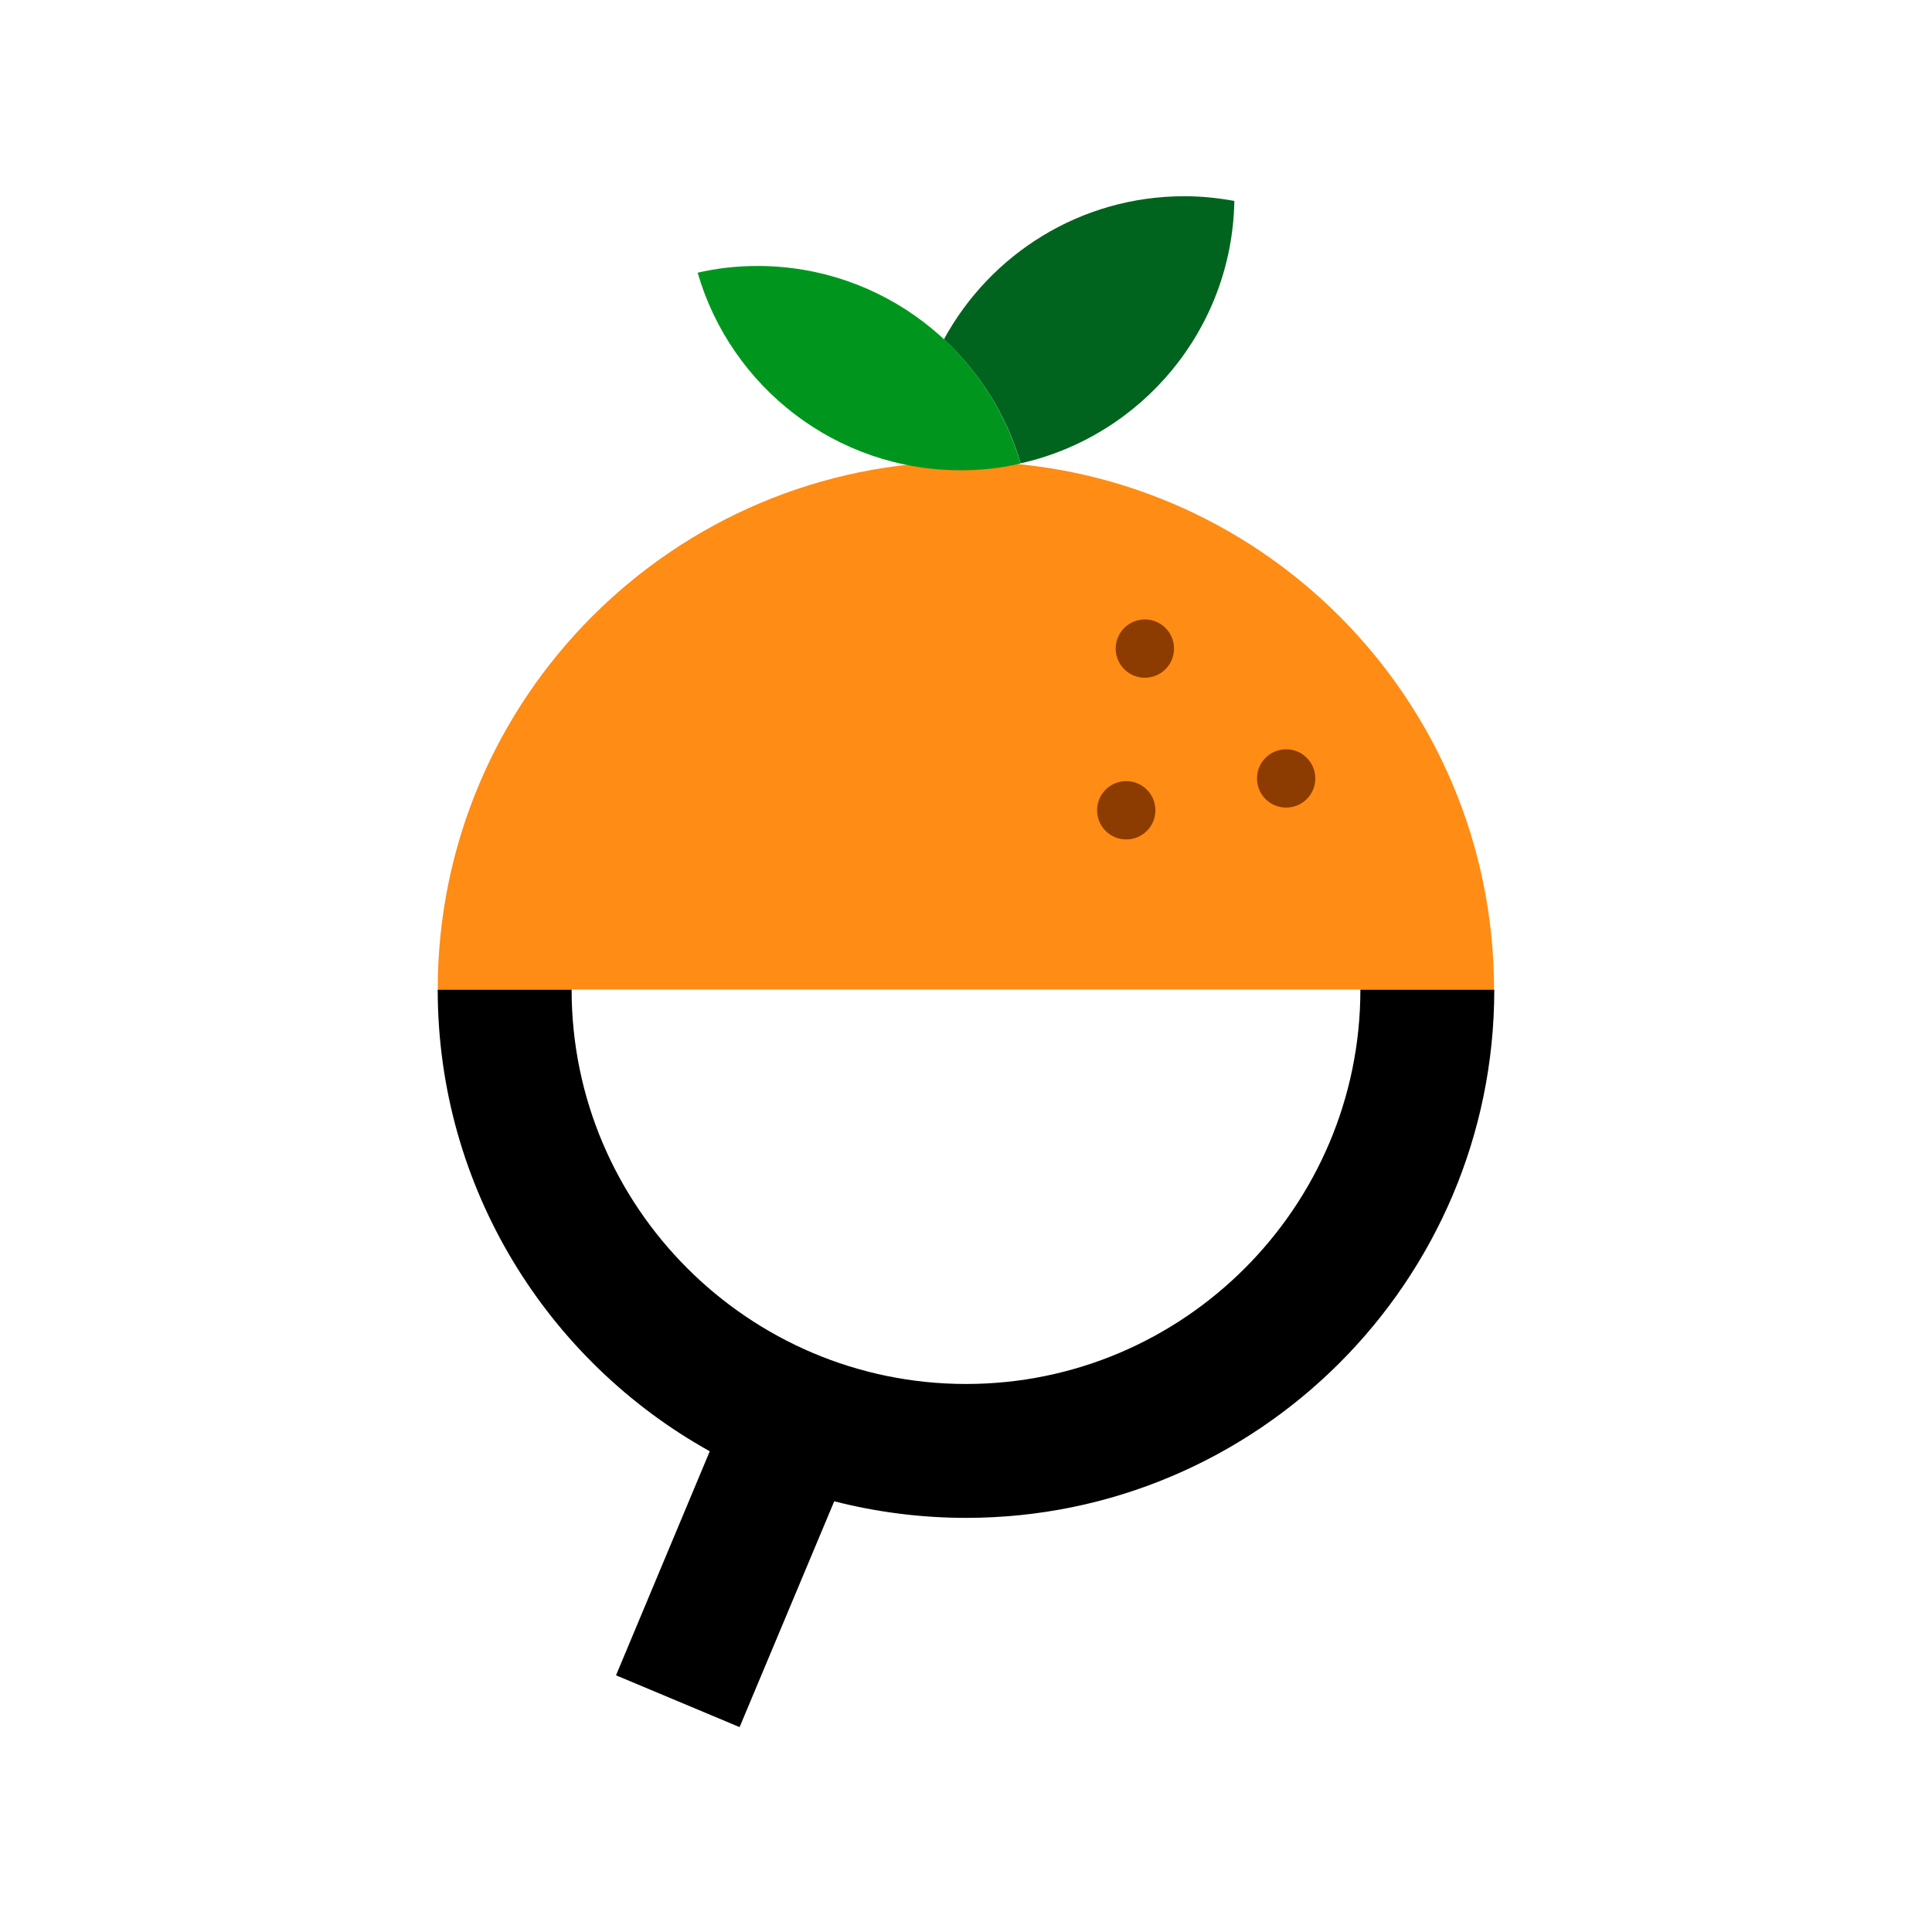
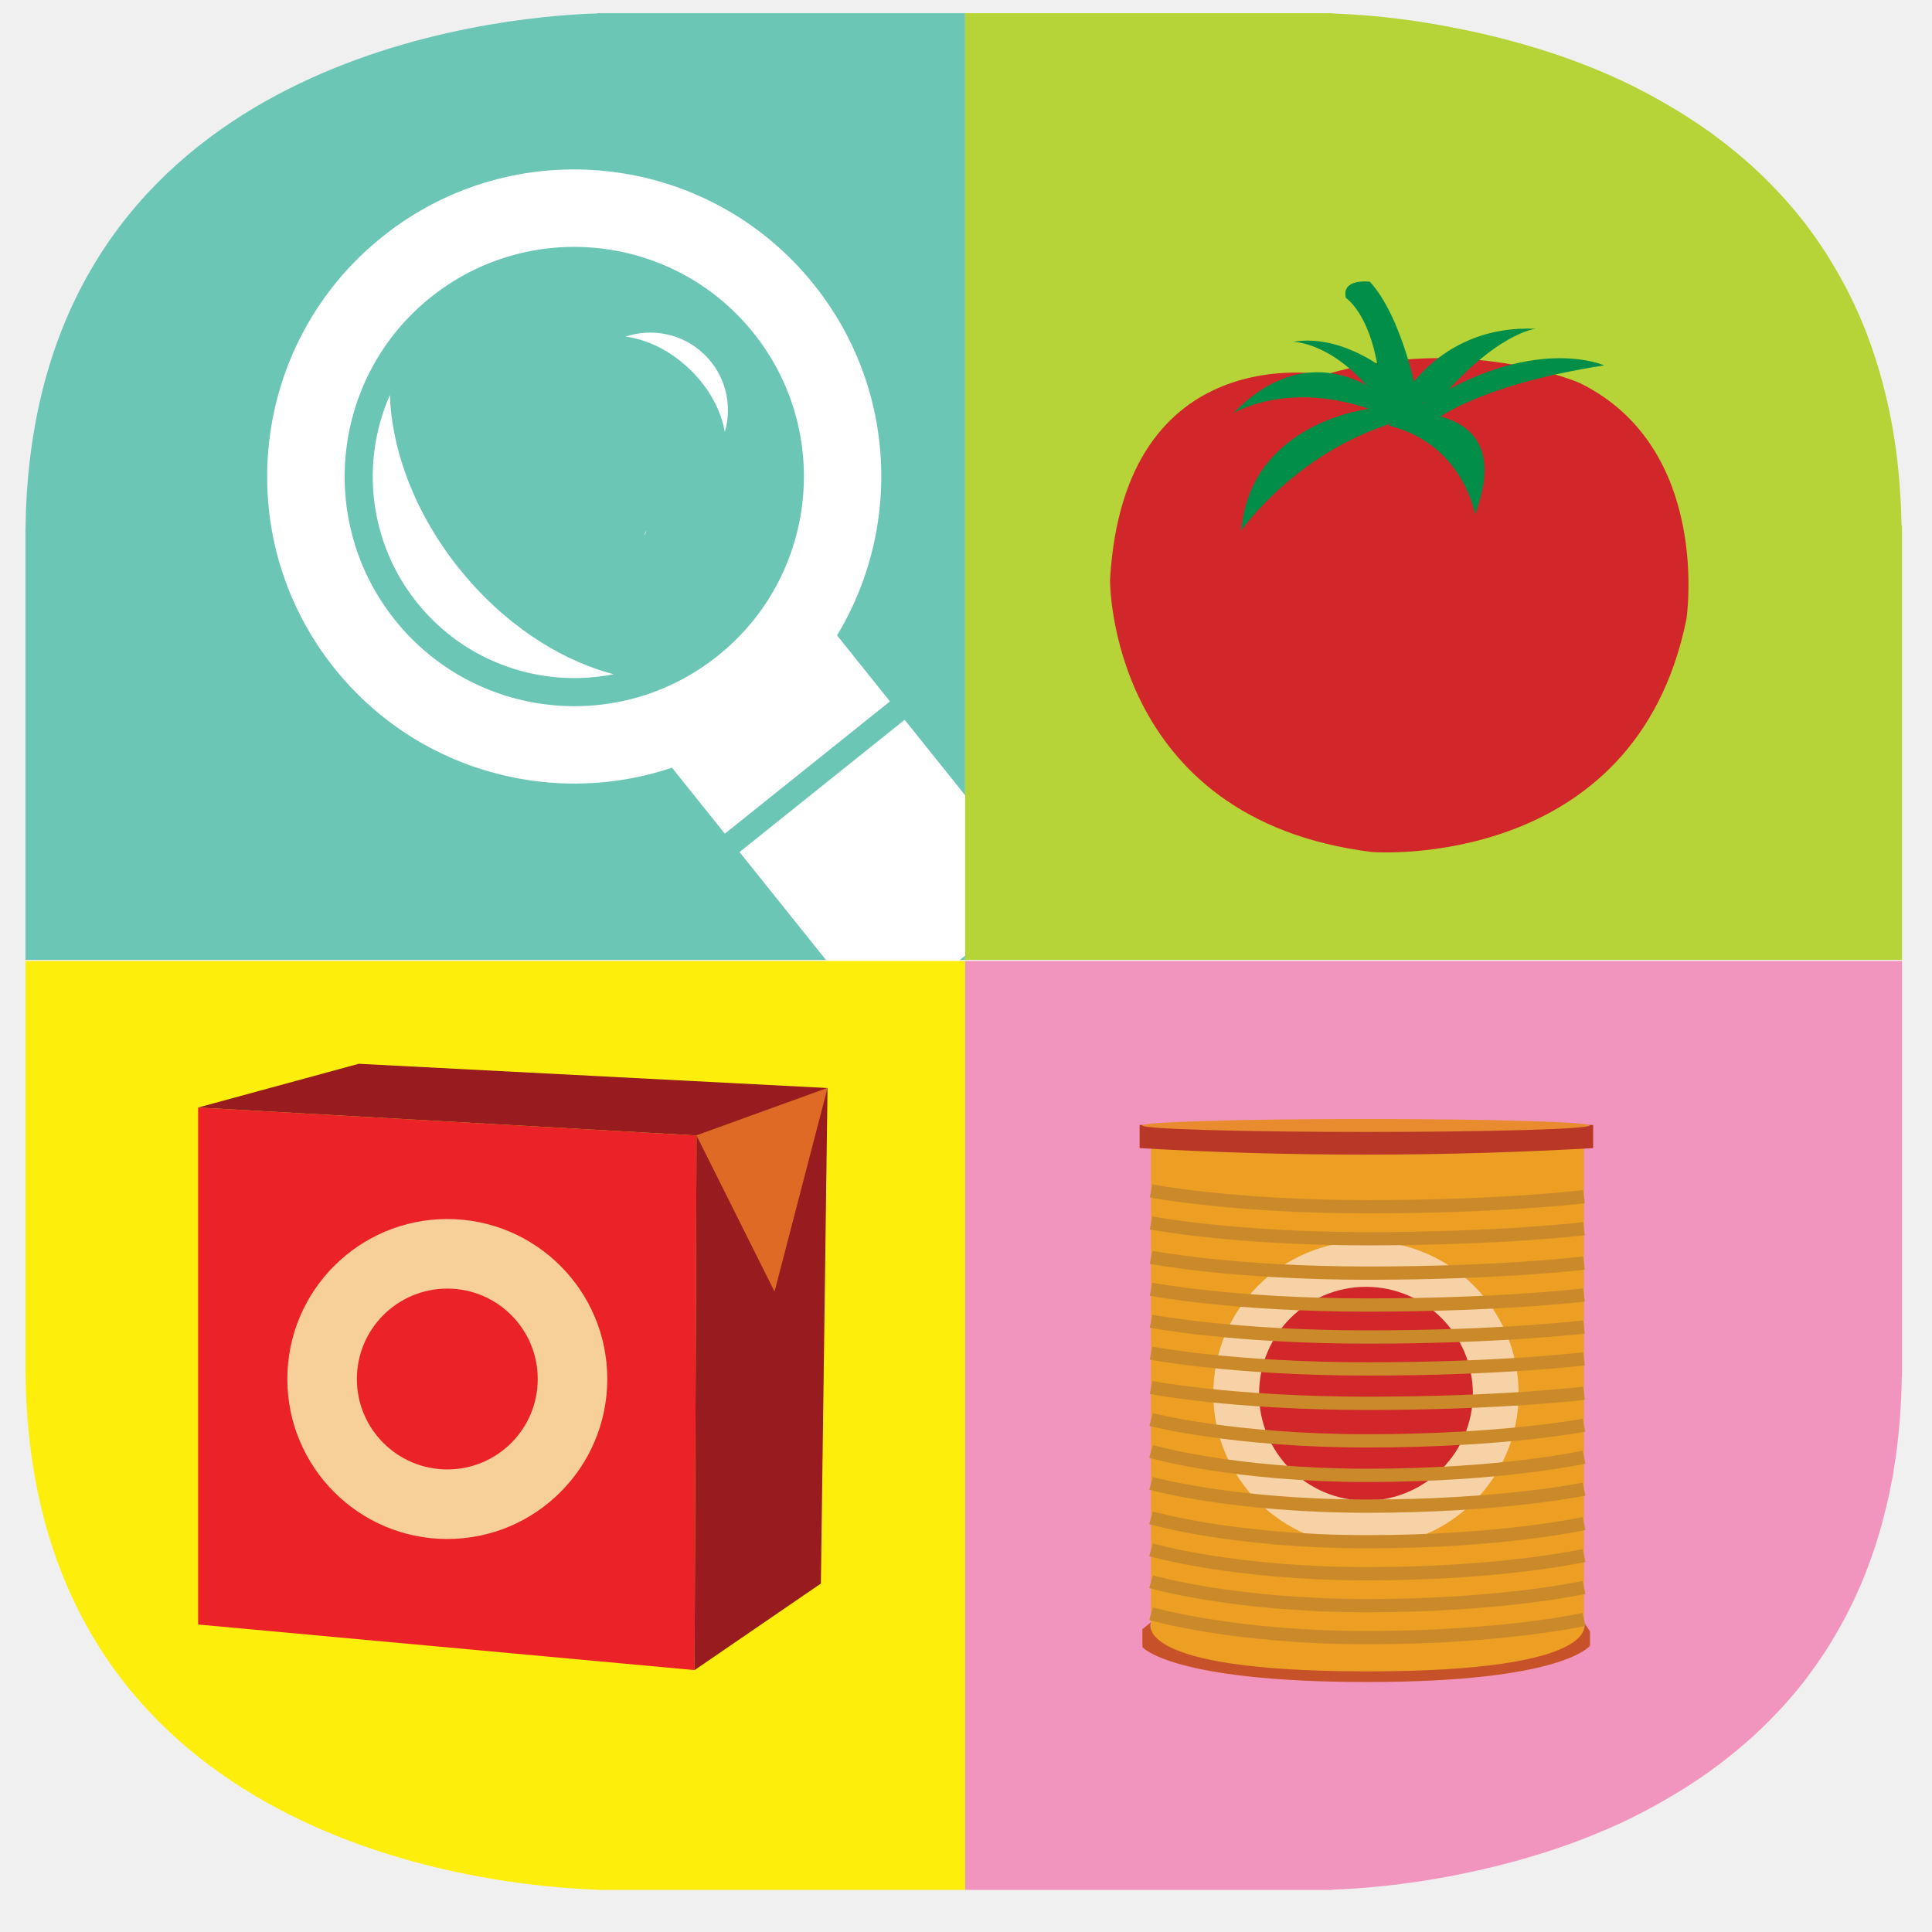
- <svg xmlns="http://www.w3.org/2000/svg" width="128" height="128" viewBox="0 0 128 128" fill="none">
-   <rect width="128" height="128" fill="white" />
-   <path d="M29 65.571C29 46.239 44.661 30.578 63.993 30.578C83.324 30.578 98.985 46.239 98.985 65.571H29Z" fill="#FF8C14" />
-   <path d="M90.114 65.571C90.114 79.999 78.421 91.692 63.993 91.692C49.565 91.692 37.871 79.999 37.871 65.571H90.114Z" fill="white" />
-   <path d="M75.85 44.902C76.917 44.902 77.782 44.037 77.782 42.97C77.782 41.903 76.917 41.039 75.85 41.039C74.783 41.039 73.918 41.903 73.918 42.97C73.918 44.037 74.783 44.902 75.85 44.902Z" fill="#8C3C00" />
-   <path d="M85.211 53.505C86.278 53.505 87.143 52.64 87.143 51.574C87.143 50.507 86.278 49.642 85.211 49.642C84.144 49.642 83.279 50.507 83.279 51.574C83.279 52.64 84.144 53.505 85.211 53.505Z" fill="#8C3C00" />
-   <path d="M74.617 55.615C75.683 55.615 76.548 54.75 76.548 53.684C76.548 52.617 75.683 51.752 74.617 51.752C73.55 51.752 72.685 52.617 72.685 53.684C72.685 54.75 73.55 55.615 74.617 55.615Z" fill="#8C3C00" />
-   <path d="M47.024 96.15L40.813 110.994L49 114.426L55.27 99.464C58.064 100.177 60.991 100.563 64.007 100.563C83.309 100.563 99 84.872 99 65.571H90.129C90.129 79.969 78.406 91.692 64.007 91.692C49.609 91.692 37.871 79.969 37.871 65.571H29C29 78.706 36.281 90.177 47.024 96.15Z" fill="black" />
-   <path d="M78.465 13C71.585 13 65.612 16.834 62.536 22.48C64.899 24.679 66.697 27.502 67.618 30.697C75.627 28.899 81.63 21.826 81.779 13.312C80.709 13.119 79.609 13 78.48 13L78.465 13Z" fill="#00641E" />
-   <path d="M50.189 17.621C48.822 17.621 47.499 17.77 46.221 18.067C48.406 25.63 55.389 31.157 63.651 31.157C65.018 31.157 66.34 31.009 67.618 30.712C65.434 23.149 58.45 17.621 50.189 17.621Z" fill="#00961E" />
+ <svg xmlns="http://www.w3.org/2000/svg" xml:space="preserve" width="33.867mm" height="33.867mm" version="1.1" style="shape-rendering:geometricPrecision; text-rendering:geometricPrecision; image-rendering:optimizeQuality; fill-rule:evenodd; clip-rule:evenodd" viewBox="0 0 3386.7 3386.7">
+   <defs>
+     <style type="text/css">
+    
+     .str0 {stroke:#CB8A2A;stroke-width:23.28;stroke-miterlimit:22.926}
+     .fil17 {fill:none}
+     .fil5 {fill:none;fill-rule:nonzero}
+     .fil10 {fill:#008E48;fill-rule:nonzero}
+     .fil0 {fill:#6BC6B6;fill-rule:nonzero}
+     .fil7 {fill:#971B1F;fill-rule:nonzero}
+     .fil3 {fill:#B6D437;fill-rule:nonzero}
+     .fil12 {fill:#B93726;fill-rule:nonzero}
+     .fil14 {fill:#C75128;fill-rule:nonzero}
+     .fil9 {fill:#D2272A;fill-rule:nonzero}
+     .fil8 {fill:#DE6A26;fill-rule:nonzero}
+     .fil13 {fill:#E98C2F;fill-rule:nonzero}
+     .fil6 {fill:#EB2228;fill-rule:nonzero}
+     .fil11 {fill:#ED9F23;fill-rule:nonzero}
+     .fil4 {fill:#F295BE;fill-rule:nonzero}
+     .fil16 {fill:#F7D099;fill-rule:nonzero}
+     .fil15 {fill:#F7D2A7;fill-rule:nonzero}
+     .fil2 {fill:#FEEE0B;fill-rule:nonzero}
+     .fil1 {fill:white;fill-rule:nonzero}
+    
+   </style>
+     <clipPath id="id0">
+       <path d="M3334.1 921.74l0 1471.45 0 0 0 21.07 -0.33 0c-0.16,12.64 -0.65,25.12 -1.13,37.27 -0.16,2.76 -0.33,5.35 -0.49,8.11 -0.65,10.69 -1.29,21.23 -2.1,31.6 -0.33,5.03 -0.81,9.73 -1.3,14.59 -0.81,7.78 -1.46,15.72 -2.43,23.34 -0.49,5.35 -1.3,10.54 -1.95,15.72 -0.98,6.97 -1.79,14.26 -3.08,21.07 -0.81,5.35 -1.63,10.54 -2.44,15.72 -1.13,6.81 -2.26,13.62 -3.73,20.1 -0.97,5.19 -1.94,10.22 -3.08,15.41 -1.46,6.48 -2.91,12.96 -4.37,19.45 -1.14,4.86 -2.27,9.88 -3.57,14.58 -1.62,6.48 -3.4,12.97 -5.02,19.45 -1.3,4.54 -2.43,9.08 -3.89,13.62 -1.95,6.81 -4.05,13.62 -6.16,20.26 -1.13,3.89 -2.26,7.62 -3.73,11.35 -3.24,9.88 -6.65,19.45 -10.21,29.01 -0.49,1.3 -0.98,2.92 -1.62,4.22 -3.41,9.23 -6.98,17.99 -10.7,26.9 -1.46,3.41 -3.08,6.65 -4.54,10.05 -2.76,6.16 -5.35,12.32 -8.26,18.48 -1.79,3.89 -3.74,7.45 -5.52,11.18 -2.76,5.52 -5.35,11.02 -8.26,16.54 -1.95,3.73 -4.05,7.29 -6,11.02 -2.92,5.19 -5.67,10.37 -8.75,15.56 -1.95,3.73 -4.05,7.13 -6.16,10.69 -3.08,5.19 -6.16,10.22 -9.24,15.24 -2.11,3.41 -4.21,6.65 -6.32,10.05 -3.41,5.02 -6.65,10.21 -10.21,15.07 -1.95,3.08 -4.05,6.16 -6.16,9.08 -3.89,5.52 -7.78,10.86 -11.83,16.21 -1.62,2.27 -3.41,4.7 -5.02,6.97 -11.67,15.24 -23.83,29.83 -36.31,43.77 -1.63,1.78 -3.41,3.73 -5.03,5.51 -4.54,5.03 -9.24,10.05 -14.1,15.08 -2.11,2.27 -4.37,4.54 -6.48,6.65 -4.38,4.37 -8.59,8.75 -12.97,12.97 -2.27,2.26 -4.7,4.54 -7.13,6.8 -4.22,4.05 -8.59,8.11 -12.81,12 -2.43,2.1 -5.02,4.37 -7.45,6.64 -4.38,3.89 -8.91,7.62 -13.45,11.51 -2.44,1.95 -4.87,4.22 -7.13,6 -4.87,4.05 -9.73,7.78 -14.59,11.67 -2.11,1.79 -4.38,3.57 -6.48,5.19 -5.52,4.38 -11.19,8.59 -16.86,12.65 -1.46,1.13 -3.08,2.1 -4.38,3.4 -14.75,10.7 -29.82,20.75 -44.9,30.47 -0.8,0.49 -1.62,0.98 -2.43,1.46 -6.64,4.22 -13.29,8.27 -19.93,12.16 -1.78,1.13 -3.57,2.1 -5.35,3.24 -5.84,3.4 -11.51,6.64 -17.34,10.04 -1.95,1.14 -4.22,2.27 -6.16,3.41 -5.51,3.24 -11.19,6.16 -16.69,9.08l-6.49 3.56c-5.67,2.92 -11.18,5.68 -16.85,8.59 -1.95,0.98 -4.05,1.95 -6,3.08 -6.16,2.92 -12.16,5.68 -18.15,8.59 -1.63,0.81 -3.24,1.46 -4.87,2.27 -6.97,3.24 -14.1,6.16 -21.07,9.4 -0.65,0.16 -1.14,0.49 -1.79,0.65 -23.82,10.22 -47.33,19.45 -70.99,27.72 -0.81,0.32 -1.62,0.48 -2.43,0.81 -6.81,2.43 -13.78,4.86 -20.43,6.97 -1.3,0.48 -2.76,0.81 -3.89,1.3 -6.48,1.95 -12.8,4.05 -19.12,6 -1.46,0.48 -2.92,0.8 -4.38,1.29 -6.16,1.79 -12.48,3.89 -18.8,5.68 -1.3,0.32 -2.43,0.65 -3.89,0.97 -6.65,1.95 -13.29,3.89 -19.93,5.51 -0.65,0.16 -1.46,0.49 -2.11,0.65 -37.6,10.05 -73.91,18 -107.95,24.48 -0.49,0 -0.98,0.16 -1.46,0.16 -6.16,1.13 -12.32,2.26 -18.48,3.4 -0.65,0.16 -1.29,0.16 -1.94,0.33 -6,0.97 -11.83,1.95 -17.67,2.91 -0.49,0.16 -0.98,0.16 -1.63,0.33 -5.99,0.81 -11.99,1.78 -17.99,2.76l-0.34 -0.02c-31.12,4.54 -59.16,7.46 -83.47,9.57l-0.16 0c-4.7,0.48 -9.24,0.8 -13.62,1.13l-0.97 0c-4.21,0.32 -8.1,0.65 -11.83,0.81l-1.29 0c-3.74,0.32 -7.3,0.48 -10.87,0.65 -0.32,0 -0.65,0.16 -0.81,0.16 -3.73,0.16 -7.13,0.32 -10.53,0.48l-0.33 0.01c-3.56,0.16 -6.97,0.32 -10.21,0.32l0 0.49 -23.18 0c-1.3,0 -2.76,0 -3.73,0.15 -0.81,0 -1.62,0 -2.27,-0.15l-1233.81 0c-0.81,0.15 -1.46,0.15 -2.43,0.15 -0.98,-0.15 -2.11,-0.15 -3.57,-0.15l-19.13 0 0 -0.33 -1.46 0c-1.62,-0.16 -3.41,-0.16 -5.19,-0.16 -1.46,-0.16 -3.24,-0.16 -4.86,-0.16 -1.3,-0.16 -2.76,-0.16 -4.22,-0.32 -2.75,0 -5.51,-0.16 -8.43,-0.33 -0.65,0 -1.13,0 -1.62,-0.16 -104.88,-5.51 -342.49,-31.93 -557.26,-153.33 -214.61,-121.25 -406.36,-337.47 -419.33,-722.59l-0.48 -25.29 -0.16 0 0 -1484.42 0.17 0 0.48 -25.28c25.94,-770.24 766.68,-864.74 976.59,-875.93 0.49,0 0.98,0 1.62,-0.16 2.92,-0.16 5.68,-0.16 8.43,-0.32 1.46,-0.16 2.92,-0.16 4.22,-0.16 1.62,-0.16 3.41,-0.16 4.86,-0.16 1.79,-0.16 3.57,-0.16 5.19,-0.16 0.49,-0.16 1.14,-0.16 1.46,-0.16l0 -0.32 1287.46 -0.01 0 0.48c3.41,0.16 6.81,0.32 10.37,0.32 0.16,0.16 0.33,0.16 0.33,0.16 3.4,0 6.8,0.16 10.53,0.49l0.81 0c3.57,0.16 7.13,0.33 10.87,0.65l1.29 0c3.89,0.33 7.62,0.49 11.83,0.81 0.33,0 0.65,0 0.98,0.16 4.37,0.33 8.91,0.65 13.62,0.97l0.16 0c24.31,1.95 52.35,5.03 83.47,9.57l0.33 0c5.99,0.81 11.99,1.78 17.99,2.91 0.65,0 1.13,0.16 1.62,0.16 5.84,0.98 11.67,1.79 17.67,2.92 0.65,0.16 1.3,0.32 1.95,0.32 6,1.14 12.15,2.11 18.47,3.41 0.49,0.16 0.98,0.16 1.46,0.32 33.88,6.16 70.18,14.27 107.95,24.32 0.65,0.32 1.46,0.48 2.11,0.65 6.65,1.78 13.29,3.73 19.93,5.51 1.3,0.33 2.44,0.81 3.89,1.14 6.16,1.78 12.48,3.73 18.81,5.51 1.45,0.48 2.91,0.97 4.37,1.3 6.16,1.95 12.48,4.05 19.13,6.15 1.13,0.33 2.43,0.81 3.89,1.14 6.64,2.26 13.61,4.7 20.42,6.97 0.81,0.32 1.62,0.48 2.43,0.81 23.5,8.43 47.17,17.51 71,27.71 0.65,0.16 1.13,0.49 1.78,0.81 6.97,3.08 14.1,6 21.08,9.41 1.62,0.64 3.24,1.45 4.86,2.1 6,2.92 11.99,5.68 18.15,8.76 1.95,0.81 4.05,1.78 6,2.91 5.67,2.92 11.19,5.68 16.86,8.76 2.11,0.97 4.37,2.11 6.48,3.4 5.51,2.92 11.19,5.84 16.69,9.08 1.95,1.14 4.22,2.27 6.16,3.57 5.84,3.24 11.51,6.48 17.34,9.89 1.79,1.13 3.57,2.1 5.35,3.24 6.65,4.05 13.3,8.1 19.94,12.15 0.81,0.49 1.62,0.98 2.43,1.62 15.08,9.57 30.15,19.78 44.9,30.32 1.3,1.13 2.91,2.26 4.37,3.4 5.67,4.22 11.35,8.43 16.86,12.65 2.11,1.62 4.37,3.56 6.48,5.19 4.87,3.89 9.73,7.62 14.59,11.67 2.27,1.94 4.7,4.05 7.13,5.99 4.54,3.89 9.08,7.63 13.45,11.67 2.43,2.11 5.03,4.38 7.46,6.49 4.37,4.05 8.75,8.1 12.8,11.99 2.43,2.27 4.87,4.7 7.13,6.81 4.54,4.37 8.76,8.75 12.97,12.97 2.11,2.26 4.38,4.54 6.48,6.64 4.87,5.03 9.57,10.05 14.11,15.24 1.62,1.62 3.4,3.56 5.02,5.35 12.48,14.1 24.64,28.53 36.31,43.76 1.62,2.27 3.41,4.7 5.02,6.97 4.05,5.35 8.11,10.7 11.83,16.21 2.11,3.09 4.22,6 6.16,9.08 3.56,5.03 6.81,10.05 10.21,15.08 2.11,3.41 4.22,6.65 6.32,10.21 3.09,4.87 6.16,10.05 9.24,15.08 2.11,3.56 4.22,7.13 6.16,10.7 3.08,5.18 5.84,10.37 8.75,15.56 1.95,3.73 4.05,7.29 6,11.18 2.92,5.35 5.51,10.86 8.27,16.37 1.78,3.73 3.73,7.3 5.51,11.19 2.91,6 5.51,12.15 8.26,18.32 1.46,3.4 3.08,6.64 4.54,10.21 3.73,8.75 7.3,17.67 10.7,26.74 0.65,1.46 1.13,2.92 1.62,4.22 3.57,9.56 6.97,19.13 10.21,29.01 1.3,3.73 2.44,7.46 3.74,11.35 2.1,6.65 4.21,13.45 6.15,20.26 1.3,4.54 2.43,9.08 3.89,13.62 1.63,6.48 3.41,12.8 5.03,19.45 1.13,4.86 2.26,9.73 3.56,14.58 1.46,6.48 2.92,12.81 4.38,19.61 0.97,5.03 1.94,10.05 3.08,15.24 1.3,6.65 2.43,13.45 3.73,20.1 0.81,5.19 1.62,10.37 2.43,15.72 1.13,6.97 1.95,14.1 3.08,21.07 0.65,5.19 1.46,10.37 1.95,15.72 0.97,7.62 1.62,15.56 2.43,23.34 0.49,4.87 0.98,9.73 1.3,14.59 0.81,10.37 1.46,21.07 2.11,31.61 0.16,2.75 0.32,5.34 0.48,8.1 0.49,12.15 0.98,24.8 1.14,37.28l0.33 -0.02 0.49 0.16z" />
+     </clipPath>
+   </defs>
+   <g id="Capa_x0020_1">
+     <g>
+   </g>
+     <g style="clip-path:url(#id0)">
+       <g id="_1894841702816">
+         <rect class="fil0" x="21.32" y="12.1" width="1670.49" height="1670.49" />
+         <g>
+           <path class="fil1" d="M1129.37 938.6c0,0 3.4,-4.22 2.91,-8.43l-2.91 8.43zm0 0l0 0 0 0z" />
+         </g>
+         <rect class="fil1" transform="matrix(0.478106 -0.383035 0.383035 0.478106 1163.17 1327.33)" width="605.37" height="280.46" />
+         <rect class="fil1" transform="matrix(0.478106 -0.383035 0.383035 0.478106 1296.36 1493.62)" width="605.37" height="635" />
+         <path class="fil1" d="M670.01 415.22c-231.95,185.92 -269.4,524.68 -83.48,756.63 185.92,231.95 524.68,269.4 756.63,83.48 231.95,-185.92 269.4,-524.69 83.48,-756.64 -185.92,-231.94 -524.68,-269.39 -756.63,-83.47zm588.37 734.26c-173.43,139.07 -426.94,111.03 -565.85,-62.4 -138.91,-173.43 -111.03,-426.94 62.4,-565.85 173.44,-139.07 426.94,-111.03 565.86,62.4 139.07,173.43 111.03,426.94 -62.41,565.85z" />
+         <path class="fil1" d="M805.02 996.95c-77.15,-96.28 -118.16,-206.02 -121.57,-304.56 -51.38,116.7 -37.76,257.39 47.49,363.89 85.26,106.49 219.63,150.41 344.77,125.61 -95.31,-24.96 -193.53,-88.82 -270.69,-185.1l0 0.16z" />
+         <path class="fil1" d="M1208.95 647.16c34.2,32.91 55.27,72.62 61.59,110.06 13.78,-47.17 1.63,-100.01 -36.31,-136.31 -37.76,-36.31 -91.25,-46.36 -137.77,-30.8 37.6,4.7 78.28,24.15 112.49,57.05l0 0z" />
+         <rect class="fil2" x="21.32" y="1684.53" width="1670.49" height="1670.49" />
+         <rect class="fil3" x="1691.81" y="12.1" width="1670.49" height="1670.49" />
+         <rect class="fil4" x="1691.81" y="1684.53" width="1670.49" height="1670.49" />
+         <path class="fil5" d="M1169.89 697.09c0,0 21.55,30.47 54.94,25.45" />
+         <polygon class="fil6" points="1217.54,2927.59 347.29,2847.68 347.29,1941.44 1220.95,1990.4 " />
+         <polygon class="fil7" points="1438.95,2775.88 1217.54,2927.59 1220.95,1990.4 1450.62,1907.24 " />
+         <polygon class="fil7" points="1220.95,1990.4 347.29,1941.44 628.83,1864.77 1450.62,1907.24 " />
+         <polygon class="fil8" points="1220.95,1990.4 1357.74,2264.16 1450.62,1907.24 " />
+         <path class="fil9" d="M2322.99 656.89c0,0 -352.87,-66.94 -377.19,360 0,0 -2.91,419.81 459.69,476.7 0,0 461.14,35.5 550.77,-408.46 0,0 45.55,-300.35 -187.86,-414.14 0,0 -202.12,-86.88 -445.42,-14.26l0.01 0.16z" />
+         <path class="fil10" d="M2401.27 493.83c0,0 -50.57,-6.48 -41.98,28.53 0,0 58.35,36.31 62.57,194.18l3.56 16.37 66.14 4.22 27.71 -10.7 -34.2 -28.53c0,0 -25.61,-140.85 -83.96,-204.23l0.16 0.16z" />
+         <g>
+           <path class="fil10" d="M2369.18 518.46c0,0 18.15,-3.89 25.93,-16.37l-25.93 16.37zm0 0l0 0 0 0z" />
+         </g>
+         <path class="fil10" d="M2467.41 724.48c0,0 191.42,-14.91 118.16,177.16 0,0 -20.59,-123.83 -151.56,-155.76l33.39 -21.4 0.01 0z" />
+         <path class="fil10" d="M2463.19 735.34l-59 -19.45c0,0 -211.37,22.04 -228.38,214.12 0,0 101.79,-146.69 287.38,-194.67z" />
+         <path class="fil10" d="M2425.42 695.95c0,0 -124.48,-114.44 -263.23,28.21 0,0 107.47,-65.16 268.26,4.54l-5.02 -32.75 -0.01 0z" />
+         <path class="fil10" d="M2434.02 652.52c0,0 -80.4,-68.24 -167.28,-53.33 0,0 74.72,0 149.45,102.44l32.1 -14.26 -14.27 -34.85 0 0z" />
+         <path class="fil10" d="M2459.63 695.95c0,0 68.24,-127.4 232.59,-119.62 0,0 -69.69,5.67 -177.81,135.18l-54.78 -15.72 0 0.16z" />
+         <path class="fil10" d="M2515.06 737.29c0,0 72.62,-61.92 296.78,-96.77 0,0 -125.29,-56.9 -321.58,71.15l24.97 25.61 -0.17 0.01z" />
+         <path class="fil11" d="M2776.51 2885.94c-89.47,27.07 -168.73,56.24 -375.08,56.24 -248.81,0 -293.06,-28.69 -383.82,-56.24l0 -892.63 758.9 0 0 892.63z" />
+         <path class="fil12" d="M2792.72 1972.08l-795.05 0 0 40.52c126.11,7.3 259.18,11.52 398.75,11.35 138.58,0 270.85,-4.21 396.3,-11.35l0 -40.52 0 0z" />
+         <ellipse class="fil13" cx="2394.47" cy="1972.89" rx="392.09" ry="11.35" />
+         <path class="fil14" d="M2017.77 2843.47l-15.23 12.48 0 31.28c0,0 50.25,61.27 394.68,61.27 344.44,0 389.99,-63.7 389.99,-63.7l0 -24.97 -10.7 -16.21c0,0 40.69,86.23 -379.45,86.23 -420.13,0 -379.44,-86.23 -379.44,-86.23l0.15 -0.15z" />
+         <circle class="fil15" cx="2394.47" cy="2443.11" r="267.6" />
+         <circle class="fil9" cx="2394.47" cy="2443.11" r="187.38" />
+         <path class="fil5 str0" d="M2017.77 2087.65c0,0 143.46,27.72 379.45,27.72 236,0 379.45,-17.67 379.45,-17.67" />
+         <path class="fil5 str0" d="M2017.77 2143.73c0,0 143.46,27.71 379.45,27.71 236,0 379.45,-17.66 379.45,-17.66" />
+         <path class="fil5 str0" d="M2017.77 2204.03c0,0 143.46,27.71 379.45,27.71 236,0 379.45,-17.66 379.45,-17.66" />
+         <path class="fil5 str0" d="M2017.77 2259.95c0,0 143.46,27.71 379.45,27.71 236,0 379.45,-17.66 379.45,-17.66" />
+         <path class="fil5 str0" d="M2017.77 2316.03c0,0 143.46,27.71 379.45,27.71 236,0 379.45,-17.66 379.45,-17.66" />
+         <path class="fil5 str0" d="M2017.77 2371.95c0,0 143.46,27.72 379.45,27.72 236,0 379.45,-17.67 379.45,-17.67" />
+         <path class="fil5 str0" d="M2017.77 2432.25c0,0 143.46,27.71 379.45,27.71 236,0 379.45,-17.66 379.45,-17.66" />
+         <path class="fil5 str0" d="M2017.77 2488.33c0,0 143.46,37.45 379.45,37.45 236,0 379.45,-27.39 379.45,-27.39" />
+         <path class="fil5 str0" d="M2017.77 2544.25c0,0 143.46,41.99 379.45,41.99 236,0 379.45,-31.93 379.45,-31.93" />
+         <path class="fil5 str0" d="M2017.77 2600.33c0,0 143.46,39.88 379.45,39.88 236,0 379.45,-29.82 379.45,-29.82" />
+         <path class="fil5 str0" d="M2017.77 2660.63c0,0 143.46,41.99 379.45,41.99 236,0 379.45,-31.93 379.45,-31.93" />
+         <path class="fil5 str0" d="M2017.77 2716.71c0,0 143.46,41.98 379.45,41.98 236,0 379.45,-31.93 379.45,-31.93" />
+         <path class="fil5 str0" d="M2017.77 2772.64c0,0 143.46,41.98 379.45,41.98 236,0 379.45,-31.93 379.45,-31.93" />
+         <path class="fil5 str0" d="M2017.77 2828.72c0,0 143.46,41.98 379.45,41.98 236,0 379.45,-31.93 379.45,-31.93" />
+         <circle class="fil16" cx="784.11" cy="2417.34" r="280.41" />
+         <circle class="fil6" cx="784.11" cy="2417.34" r="158.52" />
+       </g>
+     </g>
+     <path class="fil17" d="M3334.1 921.74l0 1471.45 0 0 0 21.07 -0.33 0c-0.16,12.64 -0.65,25.12 -1.13,37.27 -0.16,2.76 -0.33,5.35 -0.49,8.11 -0.65,10.69 -1.29,21.23 -2.1,31.6 -0.33,5.03 -0.81,9.73 -1.3,14.59 -0.81,7.78 -1.46,15.72 -2.43,23.34 -0.49,5.35 -1.3,10.54 -1.95,15.72 -0.98,6.97 -1.79,14.26 -3.08,21.07 -0.81,5.35 -1.63,10.54 -2.44,15.72 -1.13,6.81 -2.26,13.62 -3.73,20.1 -0.97,5.19 -1.94,10.22 -3.08,15.41 -1.46,6.48 -2.91,12.96 -4.37,19.45 -1.14,4.86 -2.27,9.88 -3.57,14.58 -1.62,6.48 -3.4,12.97 -5.02,19.45 -1.3,4.54 -2.43,9.08 -3.89,13.62 -1.95,6.81 -4.05,13.62 -6.16,20.26 -1.13,3.89 -2.26,7.62 -3.73,11.35 -3.24,9.88 -6.65,19.45 -10.21,29.01 -0.49,1.3 -0.98,2.92 -1.62,4.22 -3.41,9.23 -6.98,17.99 -10.7,26.9 -1.46,3.41 -3.08,6.65 -4.54,10.05 -2.76,6.16 -5.35,12.32 -8.26,18.48 -1.79,3.89 -3.74,7.45 -5.52,11.18 -2.76,5.52 -5.35,11.02 -8.26,16.54 -1.95,3.73 -4.05,7.29 -6,11.02 -2.92,5.19 -5.67,10.37 -8.75,15.56 -1.95,3.73 -4.05,7.13 -6.16,10.69 -3.08,5.19 -6.16,10.22 -9.24,15.24 -2.11,3.41 -4.21,6.65 -6.32,10.05 -3.41,5.02 -6.65,10.21 -10.21,15.07 -1.95,3.08 -4.05,6.16 -6.16,9.08 -3.89,5.52 -7.78,10.86 -11.83,16.21 -1.62,2.27 -3.41,4.7 -5.02,6.97 -11.67,15.24 -23.83,29.83 -36.31,43.77 -1.63,1.78 -3.41,3.73 -5.03,5.51 -4.54,5.03 -9.24,10.05 -14.1,15.08 -2.11,2.27 -4.37,4.54 -6.48,6.65 -4.38,4.37 -8.59,8.75 -12.97,12.97 -2.27,2.26 -4.7,4.54 -7.13,6.8 -4.22,4.05 -8.59,8.11 -12.81,12 -2.43,2.1 -5.02,4.37 -7.45,6.64 -4.38,3.89 -8.91,7.62 -13.45,11.51 -2.44,1.95 -4.87,4.22 -7.13,6 -4.87,4.05 -9.73,7.78 -14.59,11.67 -2.11,1.79 -4.38,3.57 -6.48,5.19 -5.52,4.38 -11.19,8.59 -16.86,12.65 -1.46,1.13 -3.08,2.1 -4.38,3.4 -14.75,10.7 -29.82,20.75 -44.9,30.47 -0.8,0.49 -1.62,0.98 -2.43,1.46 -6.64,4.22 -13.29,8.27 -19.93,12.16 -1.78,1.13 -3.57,2.1 -5.35,3.24 -5.84,3.4 -11.51,6.64 -17.34,10.04 -1.95,1.14 -4.22,2.27 -6.16,3.41 -5.51,3.24 -11.19,6.16 -16.69,9.08l-6.49 3.56c-5.67,2.92 -11.18,5.68 -16.85,8.59 -1.95,0.98 -4.05,1.95 -6,3.08 -6.16,2.92 -12.16,5.68 -18.15,8.59 -1.63,0.81 -3.24,1.46 -4.87,2.27 -6.97,3.24 -14.1,6.16 -21.07,9.4 -0.65,0.16 -1.14,0.49 -1.79,0.65 -23.82,10.22 -47.33,19.45 -70.99,27.72 -0.81,0.32 -1.62,0.48 -2.43,0.81 -6.81,2.43 -13.78,4.86 -20.43,6.97 -1.3,0.48 -2.76,0.81 -3.89,1.3 -6.48,1.95 -12.8,4.05 -19.12,6 -1.46,0.48 -2.92,0.8 -4.38,1.29 -6.16,1.79 -12.48,3.89 -18.8,5.68 -1.3,0.32 -2.43,0.65 -3.89,0.97 -6.65,1.95 -13.29,3.89 -19.93,5.51 -0.65,0.16 -1.46,0.49 -2.11,0.65 -37.6,10.05 -73.91,18 -107.95,24.48 -0.49,0 -0.98,0.16 -1.46,0.16 -6.16,1.13 -12.32,2.26 -18.48,3.4 -0.65,0.16 -1.29,0.16 -1.94,0.33 -6,0.97 -11.83,1.95 -17.67,2.91 -0.49,0.16 -0.98,0.16 -1.63,0.33 -5.99,0.81 -11.99,1.78 -17.99,2.76l-0.34 -0.02c-31.12,4.54 -59.16,7.46 -83.47,9.57l-0.16 0c-4.7,0.48 -9.24,0.8 -13.62,1.13l-0.97 0c-4.21,0.32 -8.1,0.65 -11.83,0.81l-1.29 0c-3.74,0.32 -7.3,0.48 -10.87,0.65 -0.32,0 -0.65,0.16 -0.81,0.16 -3.73,0.16 -7.13,0.32 -10.53,0.48l-0.33 0.01c-3.56,0.16 -6.97,0.32 -10.21,0.32l0 0.49 -23.18 0c-1.3,0 -2.76,0 -3.73,0.15 -0.81,0 -1.62,0 -2.27,-0.15l-1233.81 0c-0.81,0.15 -1.46,0.15 -2.43,0.15 -0.98,-0.15 -2.11,-0.15 -3.57,-0.15l-19.13 0 0 -0.33 -1.46 0c-1.62,-0.16 -3.41,-0.16 -5.19,-0.16 -1.46,-0.16 -3.24,-0.16 -4.86,-0.16 -1.3,-0.16 -2.76,-0.16 -4.22,-0.32 -2.75,0 -5.51,-0.16 -8.43,-0.33 -0.65,0 -1.13,0 -1.62,-0.16 -104.88,-5.51 -342.49,-31.93 -557.26,-153.33 -214.61,-121.25 -406.36,-337.47 -419.33,-722.59l-0.48 -25.29 -0.16 0 0 -1484.42 0.17 0 0.48 -25.28c25.94,-770.24 766.68,-864.74 976.59,-875.93 0.49,0 0.98,0 1.62,-0.16 2.92,-0.16 5.68,-0.16 8.43,-0.32 1.46,-0.16 2.92,-0.16 4.22,-0.16 1.62,-0.16 3.41,-0.16 4.86,-0.16 1.79,-0.16 3.57,-0.16 5.19,-0.16 0.49,-0.16 1.14,-0.16 1.46,-0.16l0 -0.32 1287.46 -0.01 0 0.48c3.41,0.16 6.81,0.32 10.37,0.32 0.16,0.16 0.33,0.16 0.33,0.16 3.4,0 6.8,0.16 10.53,0.49l0.81 0c3.57,0.16 7.13,0.33 10.87,0.65l1.29 0c3.89,0.33 7.62,0.49 11.83,0.81 0.33,0 0.65,0 0.98,0.16 4.37,0.33 8.91,0.65 13.62,0.97l0.16 0c24.31,1.95 52.35,5.03 83.47,9.57l0.33 0c5.99,0.81 11.99,1.78 17.99,2.91 0.65,0 1.13,0.16 1.62,0.16 5.84,0.98 11.67,1.79 17.67,2.92 0.65,0.16 1.3,0.32 1.95,0.32 6,1.14 12.15,2.11 18.47,3.41 0.49,0.16 0.98,0.16 1.46,0.32 33.88,6.16 70.18,14.27 107.95,24.32 0.65,0.32 1.46,0.48 2.11,0.65 6.65,1.78 13.29,3.73 19.93,5.51 1.3,0.33 2.44,0.81 3.89,1.14 6.16,1.78 12.48,3.73 18.81,5.51 1.45,0.48 2.91,0.97 4.37,1.3 6.16,1.95 12.48,4.05 19.13,6.15 1.13,0.33 2.43,0.81 3.89,1.14 6.64,2.26 13.61,4.7 20.42,6.97 0.81,0.32 1.62,0.48 2.43,0.81 23.5,8.43 47.17,17.51 71,27.71 0.65,0.16 1.13,0.49 1.78,0.81 6.97,3.08 14.1,6 21.08,9.41 1.62,0.64 3.24,1.45 4.86,2.1 6,2.92 11.99,5.68 18.15,8.76 1.95,0.81 4.05,1.78 6,2.91 5.67,2.92 11.19,5.68 16.86,8.76 2.11,0.97 4.37,2.11 6.48,3.4 5.51,2.92 11.19,5.84 16.69,9.08 1.95,1.14 4.22,2.27 6.16,3.57 5.84,3.24 11.51,6.48 17.34,9.89 1.79,1.13 3.57,2.1 5.35,3.24 6.65,4.05 13.3,8.1 19.94,12.15 0.81,0.49 1.62,0.98 2.43,1.62 15.08,9.57 30.15,19.78 44.9,30.32 1.3,1.13 2.91,2.26 4.37,3.4 5.67,4.22 11.35,8.43 16.86,12.65 2.11,1.62 4.37,3.56 6.48,5.19 4.87,3.89 9.73,7.62 14.59,11.67 2.27,1.94 4.7,4.05 7.13,5.99 4.54,3.89 9.08,7.63 13.45,11.67 2.43,2.11 5.03,4.38 7.46,6.49 4.37,4.05 8.75,8.1 12.8,11.99 2.43,2.27 4.87,4.7 7.13,6.81 4.54,4.37 8.76,8.75 12.97,12.97 2.11,2.26 4.38,4.54 6.48,6.64 4.87,5.03 9.57,10.05 14.11,15.24 1.62,1.62 3.4,3.56 5.02,5.35 12.48,14.1 24.64,28.53 36.31,43.76 1.62,2.27 3.41,4.7 5.02,6.97 4.05,5.35 8.11,10.7 11.83,16.21 2.11,3.09 4.22,6 6.16,9.08 3.56,5.03 6.81,10.05 10.21,15.08 2.11,3.41 4.22,6.65 6.32,10.21 3.09,4.87 6.16,10.05 9.24,15.08 2.11,3.56 4.22,7.13 6.16,10.7 3.08,5.18 5.84,10.37 8.75,15.56 1.95,3.73 4.05,7.29 6,11.18 2.92,5.35 5.51,10.86 8.27,16.37 1.78,3.73 3.73,7.3 5.51,11.19 2.91,6 5.51,12.15 8.26,18.32 1.46,3.4 3.08,6.64 4.54,10.21 3.73,8.75 7.3,17.67 10.7,26.74 0.65,1.46 1.13,2.92 1.62,4.22 3.57,9.56 6.97,19.13 10.21,29.01 1.3,3.73 2.44,7.46 3.74,11.35 2.1,6.65 4.21,13.45 6.15,20.26 1.3,4.54 2.43,9.08 3.89,13.62 1.63,6.48 3.41,12.8 5.03,19.45 1.13,4.86 2.26,9.73 3.56,14.58 1.46,6.48 2.92,12.81 4.38,19.61 0.97,5.03 1.94,10.05 3.08,15.24 1.3,6.65 2.43,13.45 3.73,20.1 0.81,5.19 1.62,10.37 2.43,15.72 1.13,6.97 1.95,14.1 3.08,21.07 0.65,5.19 1.46,10.37 1.95,15.72 0.97,7.62 1.62,15.56 2.43,23.34 0.49,4.87 0.98,9.73 1.3,14.59 0.81,10.37 1.46,21.07 2.11,31.61 0.16,2.75 0.32,5.34 0.48,8.1 0.49,12.15 0.98,24.8 1.14,37.28l0.33 -0.02 0.49 0.16z" />
+   </g>
</svg>
